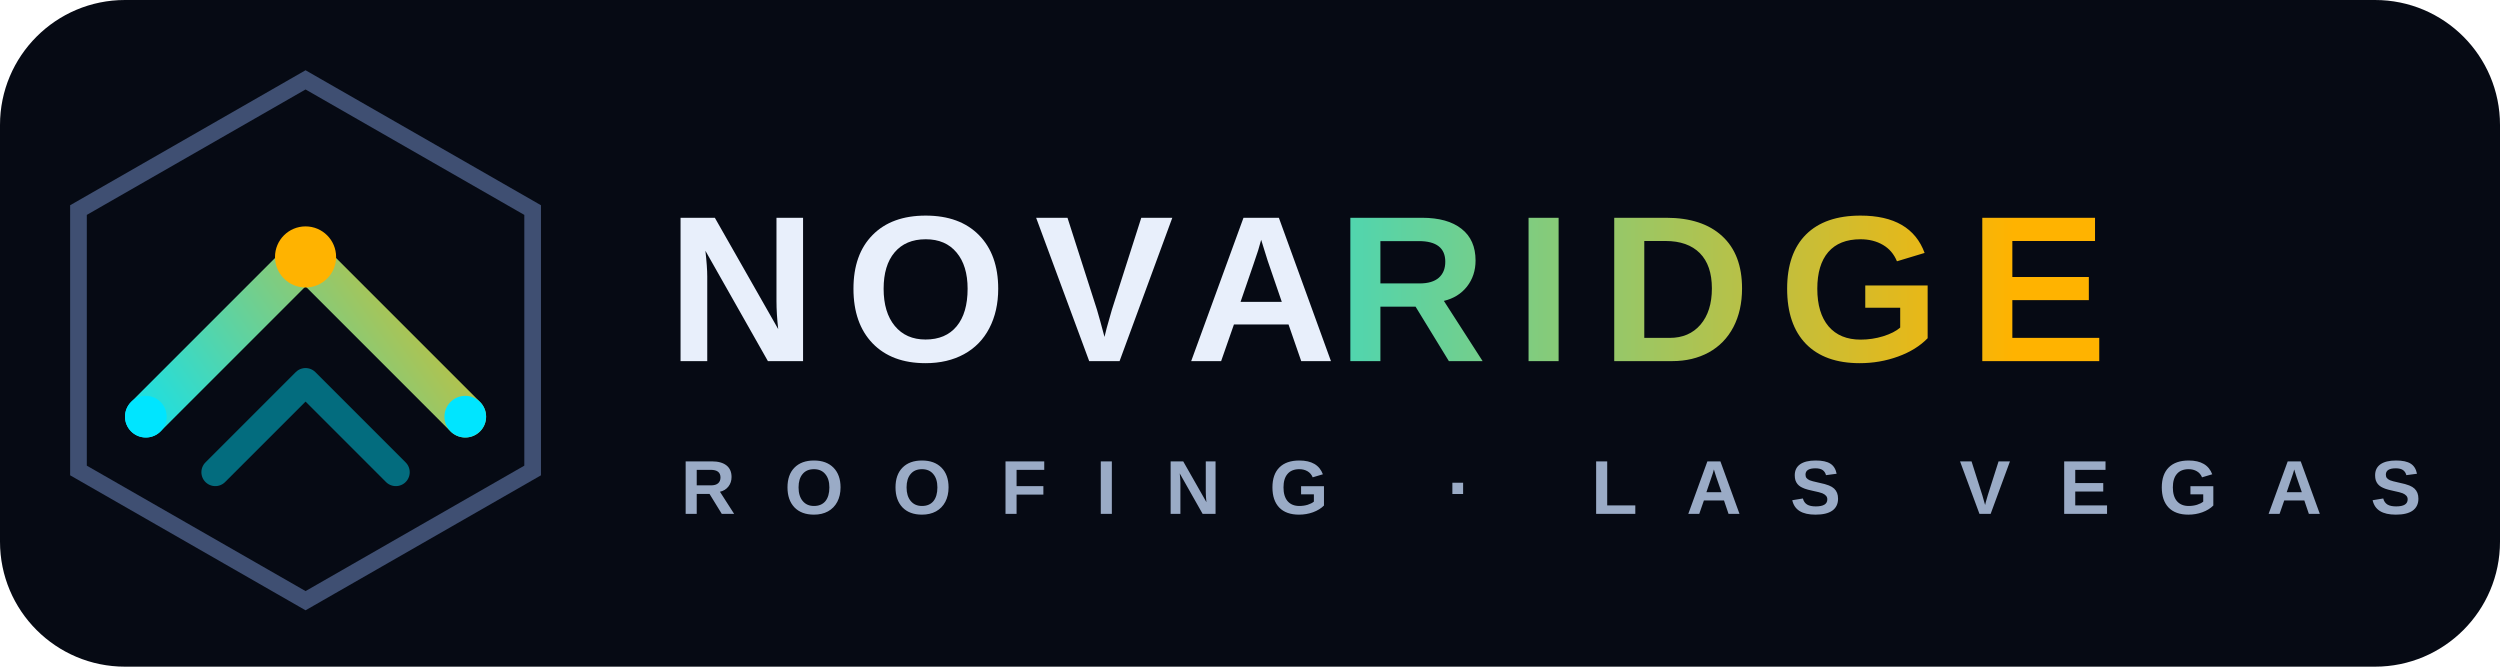
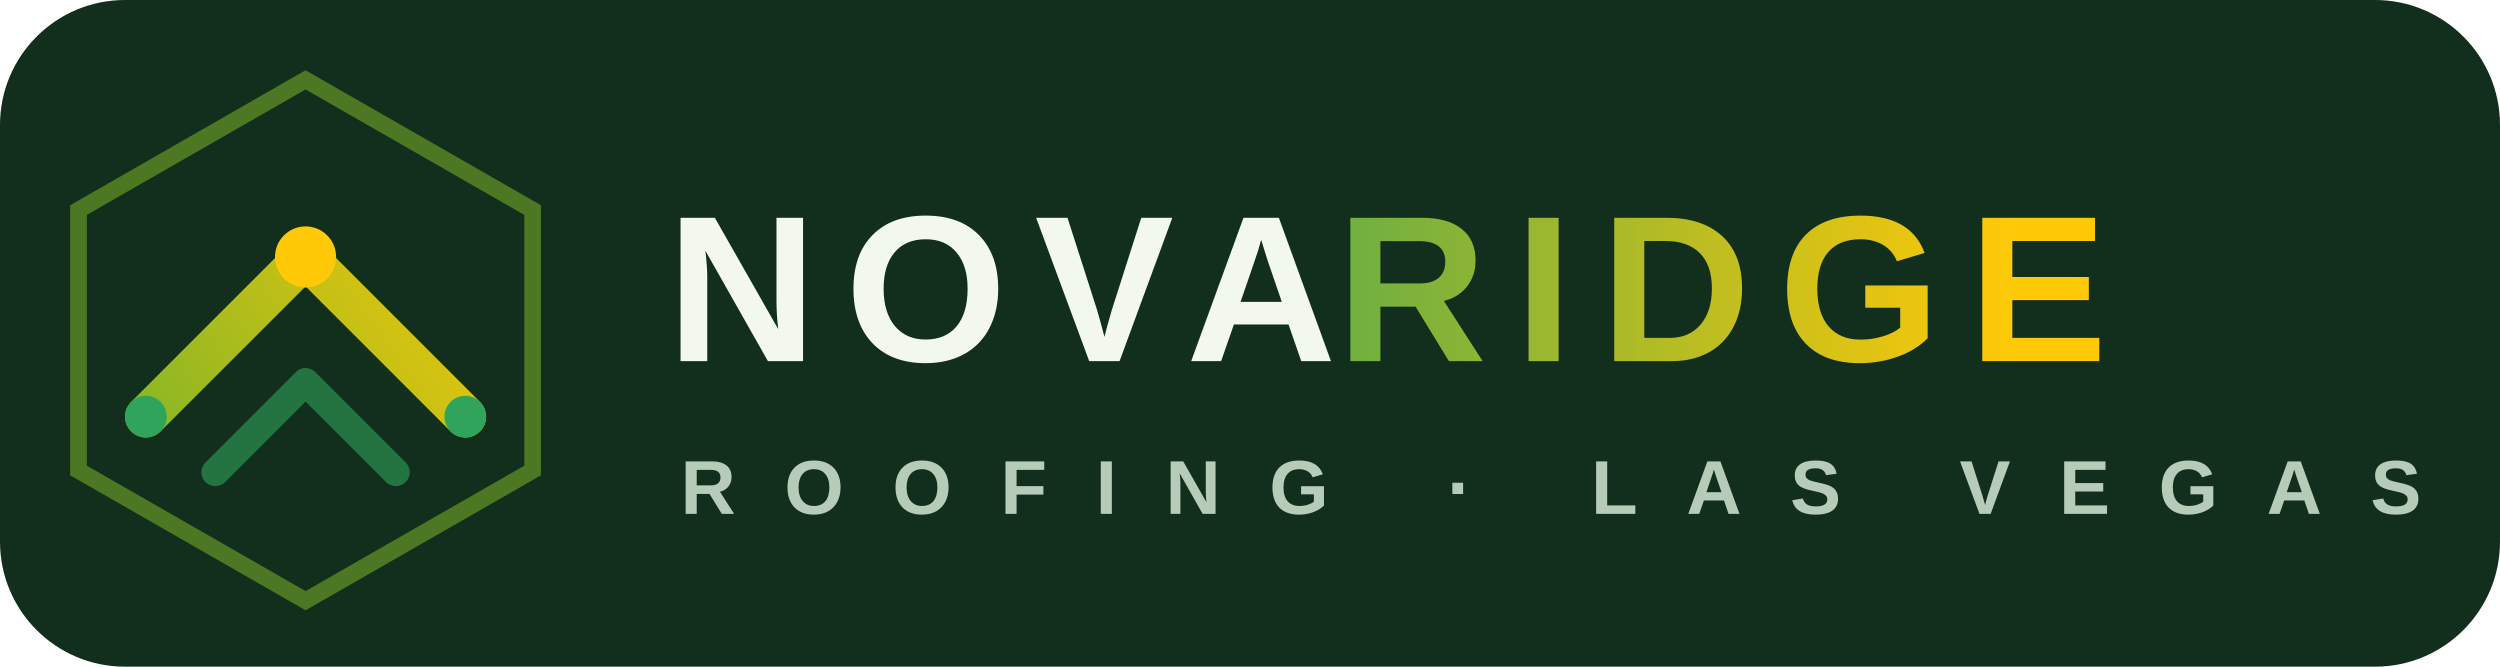
<svg xmlns="http://www.w3.org/2000/svg" width="360" height="96" viewBox="0 0 360 96" fill="none" role="img" aria-label="NovaRidge Roofing logo">
  <defs>
    <linearGradient id="lg" x1="16" y1="66" x2="72" y2="26" gradientUnits="userSpaceOnUse">
-       <stop stop-color="#00E5FF" />
-       <stop offset="1" stop-color="#FFB300" />
+       <stop stop-color="#7CB528" />
+       <stop offset="1" stop-color="#FFC907" />
    </linearGradient>
    <linearGradient id="lt" x1="150" y1="0" x2="290" y2="0" gradientUnits="userSpaceOnUse">
-       <stop stop-color="#00E5FF" />
-       <stop offset="1" stop-color="#FFB300" />
+       <stop stop-color="#2FA45A" />
+       <stop offset="1" stop-color="#FFC907" />
    </linearGradient>
  </defs>
-   <rect width="360" height="96" rx="18" fill="#060A14" />
-   <path d="M44 11.5 76.7 30.25v37.5L44 86.5 11.3 67.75v-37.5Z" stroke="rgba(148,184,255,.4)" stroke-width="2.4" />
+   <rect width="360" height="96" rx="18" fill="#122E1C" />
+   <path d="M44 11.5 76.7 30.25v37.5L44 86.5 11.3 67.75v-37.5Z" stroke="rgba(124,181,40,.55)" stroke-width="2.4" />
  <path d="M21 60 44 37l23 23" stroke="url(#lg)" stroke-width="6" stroke-linecap="round" stroke-linejoin="round" />
-   <path d="M31 68 44 55l13 13" stroke="rgba(0,229,255,.45)" stroke-width="4" stroke-linecap="round" stroke-linejoin="round" />
-   <circle cx="44" cy="37" r="4.4" fill="#FFB300" />
-   <circle cx="21" cy="60" r="3" fill="#00E5FF" />
-   <circle cx="67" cy="60" r="3" fill="#00E5FF" />
-   <text x="96" y="52" font-family="Segoe UI,Arial,sans-serif" font-size="30" font-weight="800" letter-spacing="4" fill="#E8EFFB">NOVA<tspan fill="url(#lt)">RIDGE</tspan>
+   <path d="M31 68 44 55l13 13" stroke="rgba(47,164,90,.6)" stroke-width="4" stroke-linecap="round" stroke-linejoin="round" />
+   <circle cx="44" cy="37" r="4.4" fill="#FFC907" />
+   <circle cx="21" cy="60" r="3" fill="#2FA45A" />
+   <circle cx="67" cy="60" r="3" fill="#2FA45A" />
+   <text x="96" y="52" font-family="Space Grotesk,Segoe UI,Arial,sans-serif" font-size="30" font-weight="700" letter-spacing="4" fill="#F3F8EF">NOVA<tspan fill="url(#lt)">RIDGE</tspan>
  </text>
-   <text x="98" y="74" font-family="Segoe UI,Arial,sans-serif" font-size="11" font-weight="600" letter-spacing="7" fill="#9AABC6">ROOFING · LAS VEGAS</text>
+   <text x="98" y="74" font-family="Space Grotesk,Segoe UI,Arial,sans-serif" font-size="11" font-weight="600" letter-spacing="7" fill="#B7CBB9">ROOFING · LAS VEGAS</text>
</svg>
